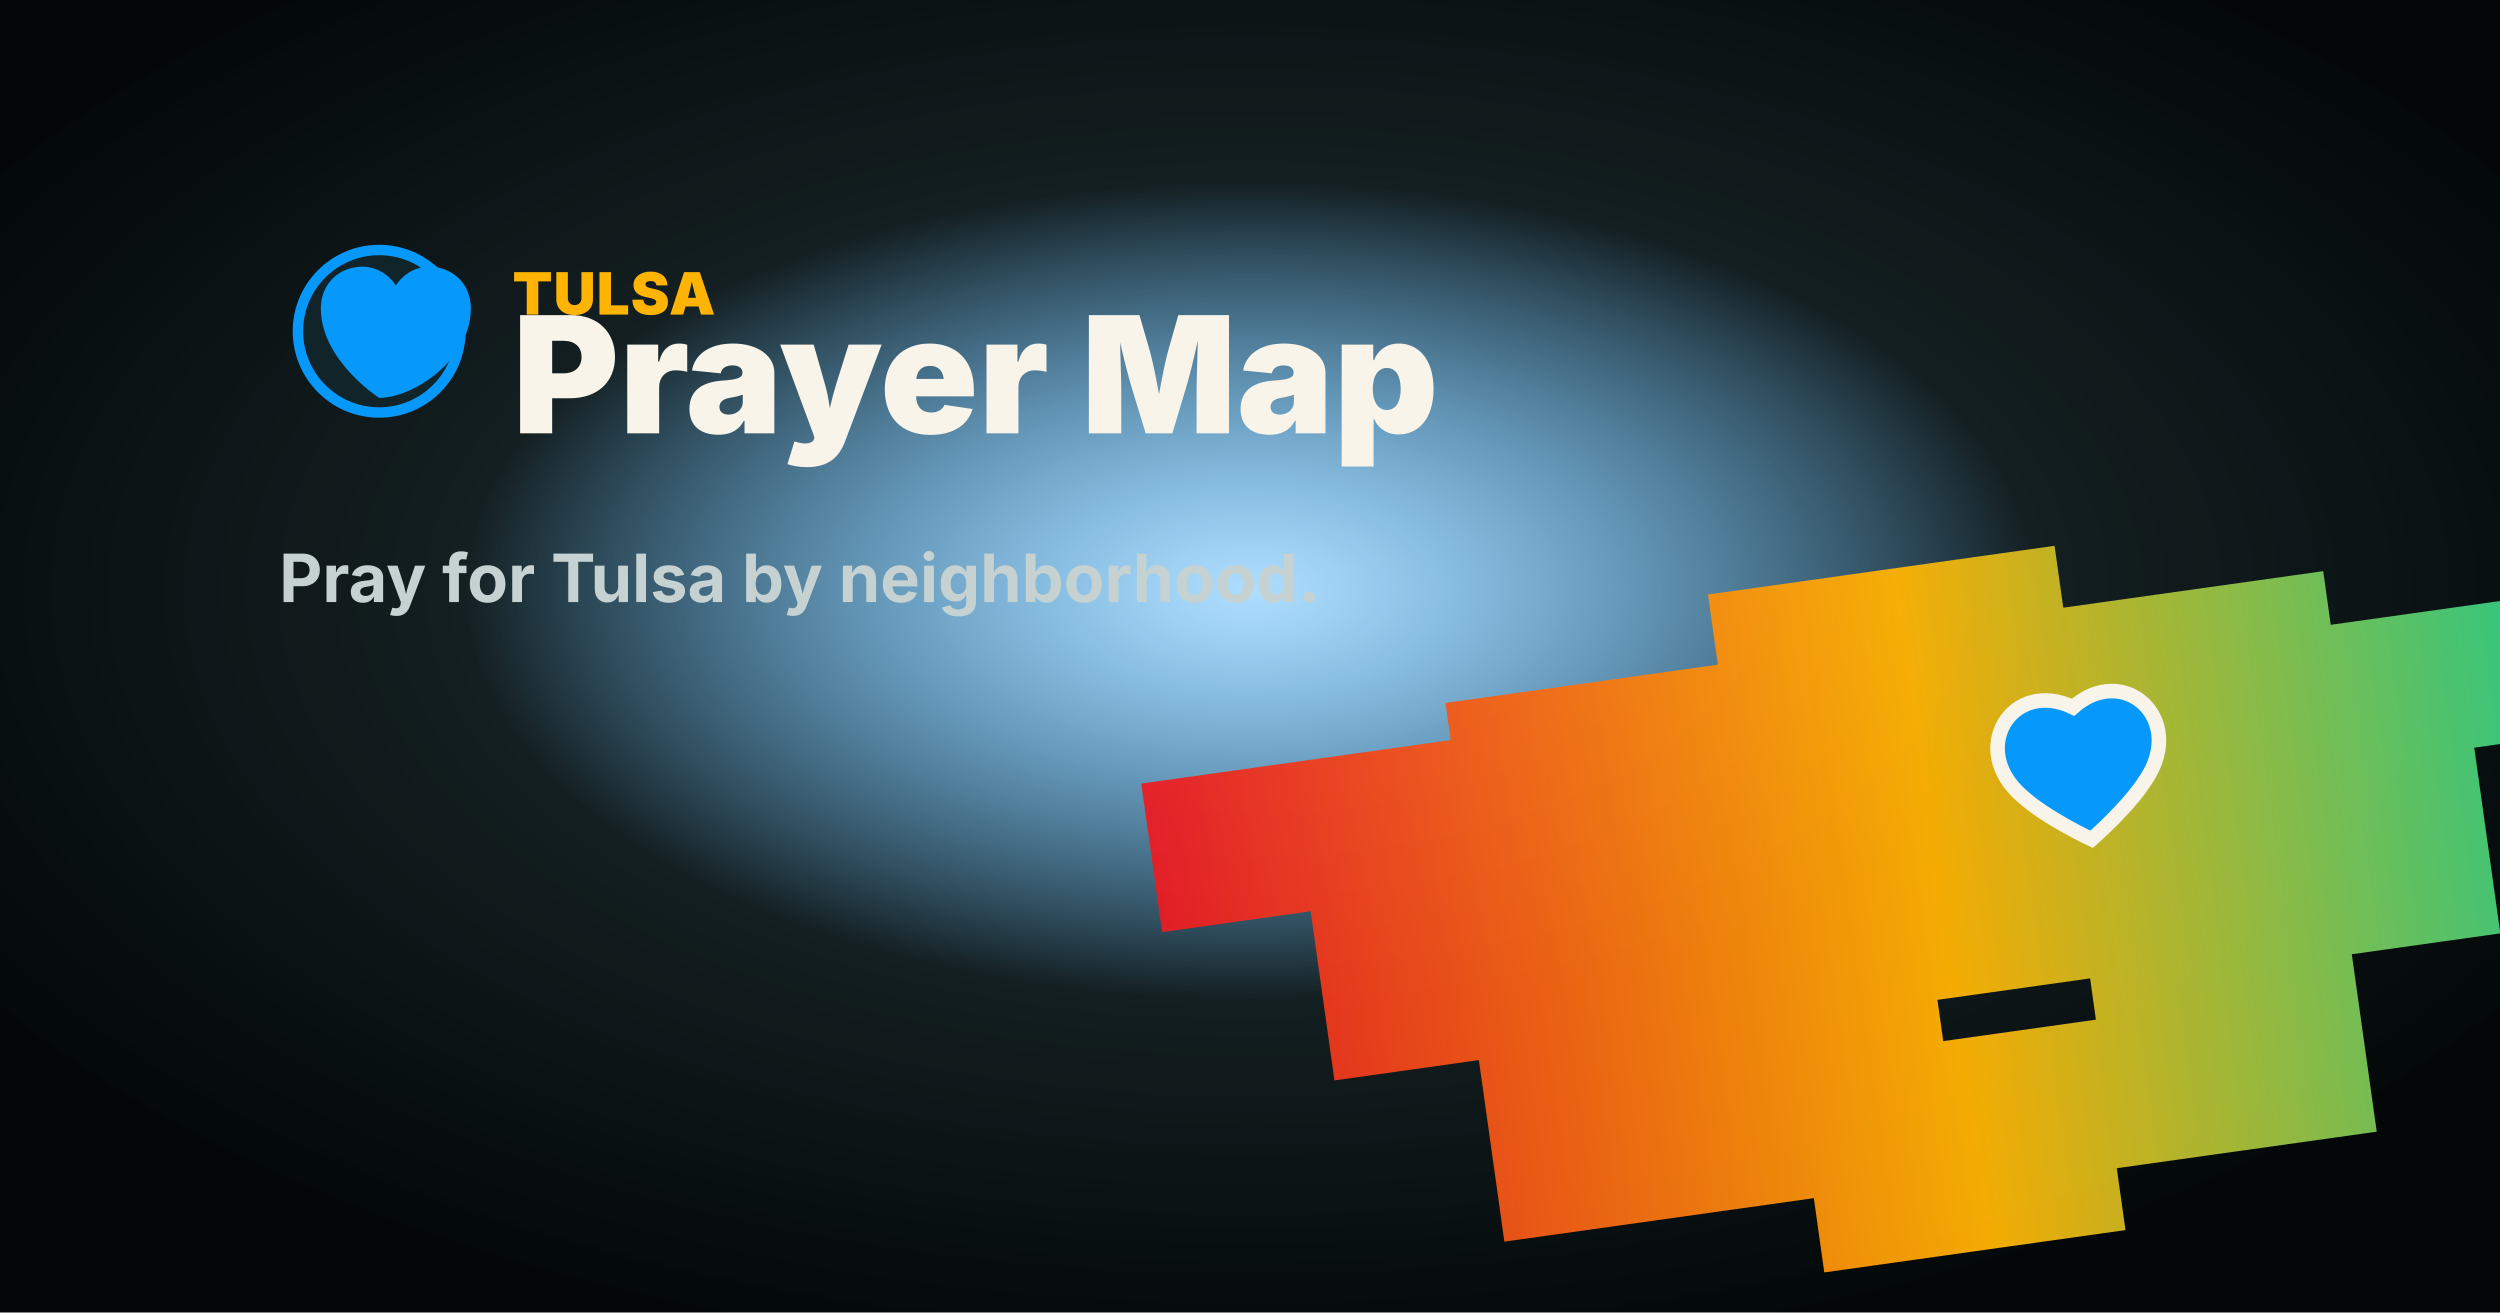
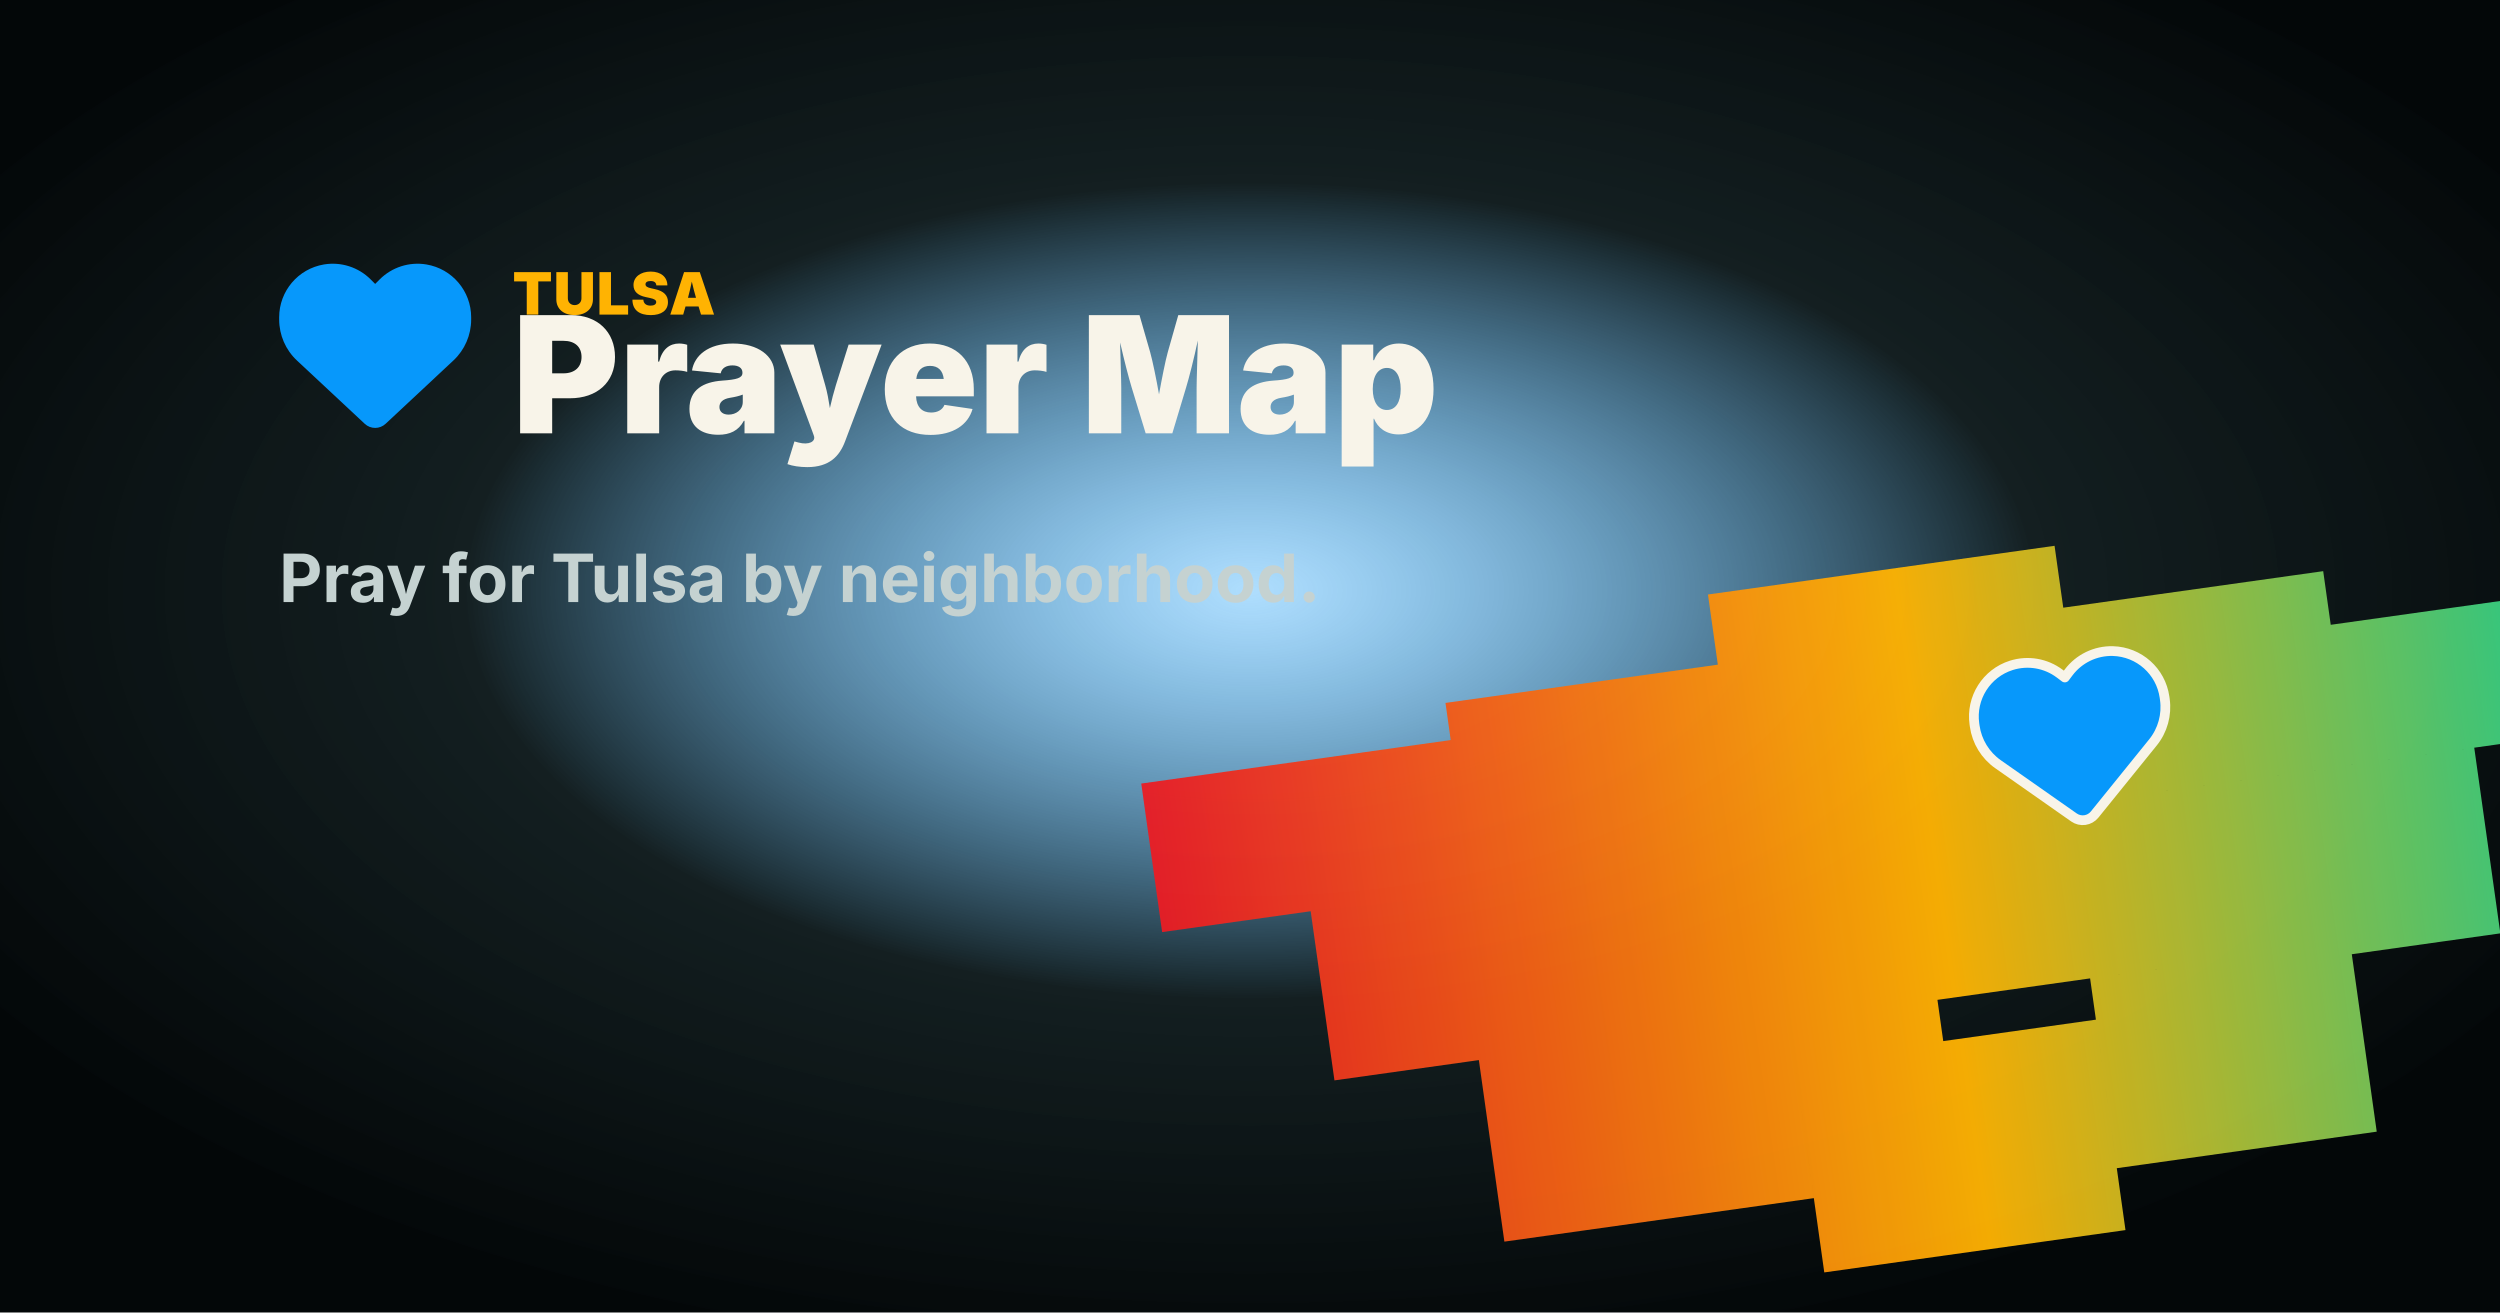
<svg xmlns="http://www.w3.org/2000/svg" width="1200" height="630" viewBox="0 0 1200 630" role="img" aria-labelledby="title desc">
  <defs>
    <radialGradient id="glow" cx="50%" cy="45%" r="60%">
      <stop offset="0" stop-color="#0798fb" stop-opacity=".32" />
      <stop offset=".52" stop-color="#071315" stop-opacity=".95" />
      <stop offset="1" stop-color="#030708" />
    </radialGradient>
    <linearGradient id="map" x1="0" x2="1">
      <stop offset="0" stop-color="#ea1c24" />
      <stop offset=".5" stop-color="#ffb302" />
      <stop offset="1" stop-color="#01d6a5" />
    </linearGradient>
  </defs>
  <rect width="1200" height="630" fill="url(#glow)" />
  <g transform="translate(130 105)">
-     <circle cx="52" cy="54" r="39" fill="#10242a" stroke="#0798fb" stroke-width="5" />
-     <path d="M52 86S24 68 24 43c0-12 9-20 20-20 6 0 12 3 16 9 4-6 10-9 16-9 11 0 20 8 20 20 0 25-28 43-44 43Z" fill="#0798fb" />
+     <path transform="translate(4 14) scale(.18)" fill="#0798fb" d="M47.6 300.4 228.3 469.1c7.5 7 17.4 10.9 27.7 10.9s20.2-3.9 27.7-10.9L464.4 300.4C494.8 272.1 512 232.4 512 190.9v-5.8c0-69.9-50.5-129.5-119.4-141C347 36.5 300.6 51.4 268 84L256 96 244 84c-32.6-32.6-79-47.5-124.6-39.9C50.5 55.6 0 115.2 0 185.1v5.8c0 41.5 17.2 81.2 47.6 109.5z" />
    <text x="116" y="46" fill="#ffb302" font-family="Inter,Segoe UI,sans-serif" font-size="28" font-weight="850" letter-spacing=".5">TULSA</text>
    <text x="116" y="103" fill="#f8f4e9" font-family="Inter,Segoe UI,sans-serif" font-size="78" font-weight="900">Prayer Map</text>
    <text x="4" y="184" fill="#c5d2d1" font-family="Inter,Segoe UI,sans-serif" font-size="32" font-weight="650">Pray for Tulsa by neighborhood.</text>
  </g>
  <g transform="translate(535 285) rotate(-8)">
    <path d="M0 92h150v72H0zM150 74h132v90H150zM282 40h168v124H282zM450 70h126v94H450zM576 96h170v68H576zM72 164h142v82H72zM214 164h150v104H214zM364 164h144v84H364zM508 164h128v90H508zM142 246h150v88H142zM292 268h146v102H292zM438 248h126v92H438z" fill="url(#map)" opacity=".95" />
-     <path d="M448 118c-27-18-53 13-30 39 10 12 30 25 30 25s20-13 30-25c23-26-3-57-30-39Z" fill="#0798fb" stroke="#f8f4e9" stroke-width="7" />
+     <path transform="translate(400 86) scale(.18)" fill="#0798fb" stroke="#f8f4e9" stroke-width="26" stroke-linejoin="round" d="M47.6 300.4 228.3 469.1c7.5 7 17.4 10.9 27.7 10.9s20.2-3.9 27.7-10.9L464.4 300.4C494.8 272.1 512 232.4 512 190.9v-5.8c0-69.9-50.5-129.5-119.4-141C347 36.5 300.6 51.4 268 84L256 96 244 84c-32.6-32.6-79-47.5-124.6-39.9C50.5 55.6 0 115.2 0 185.1v5.8c0 41.5 17.2 81.2 47.6 109.5z" />
  </g>
</svg>
